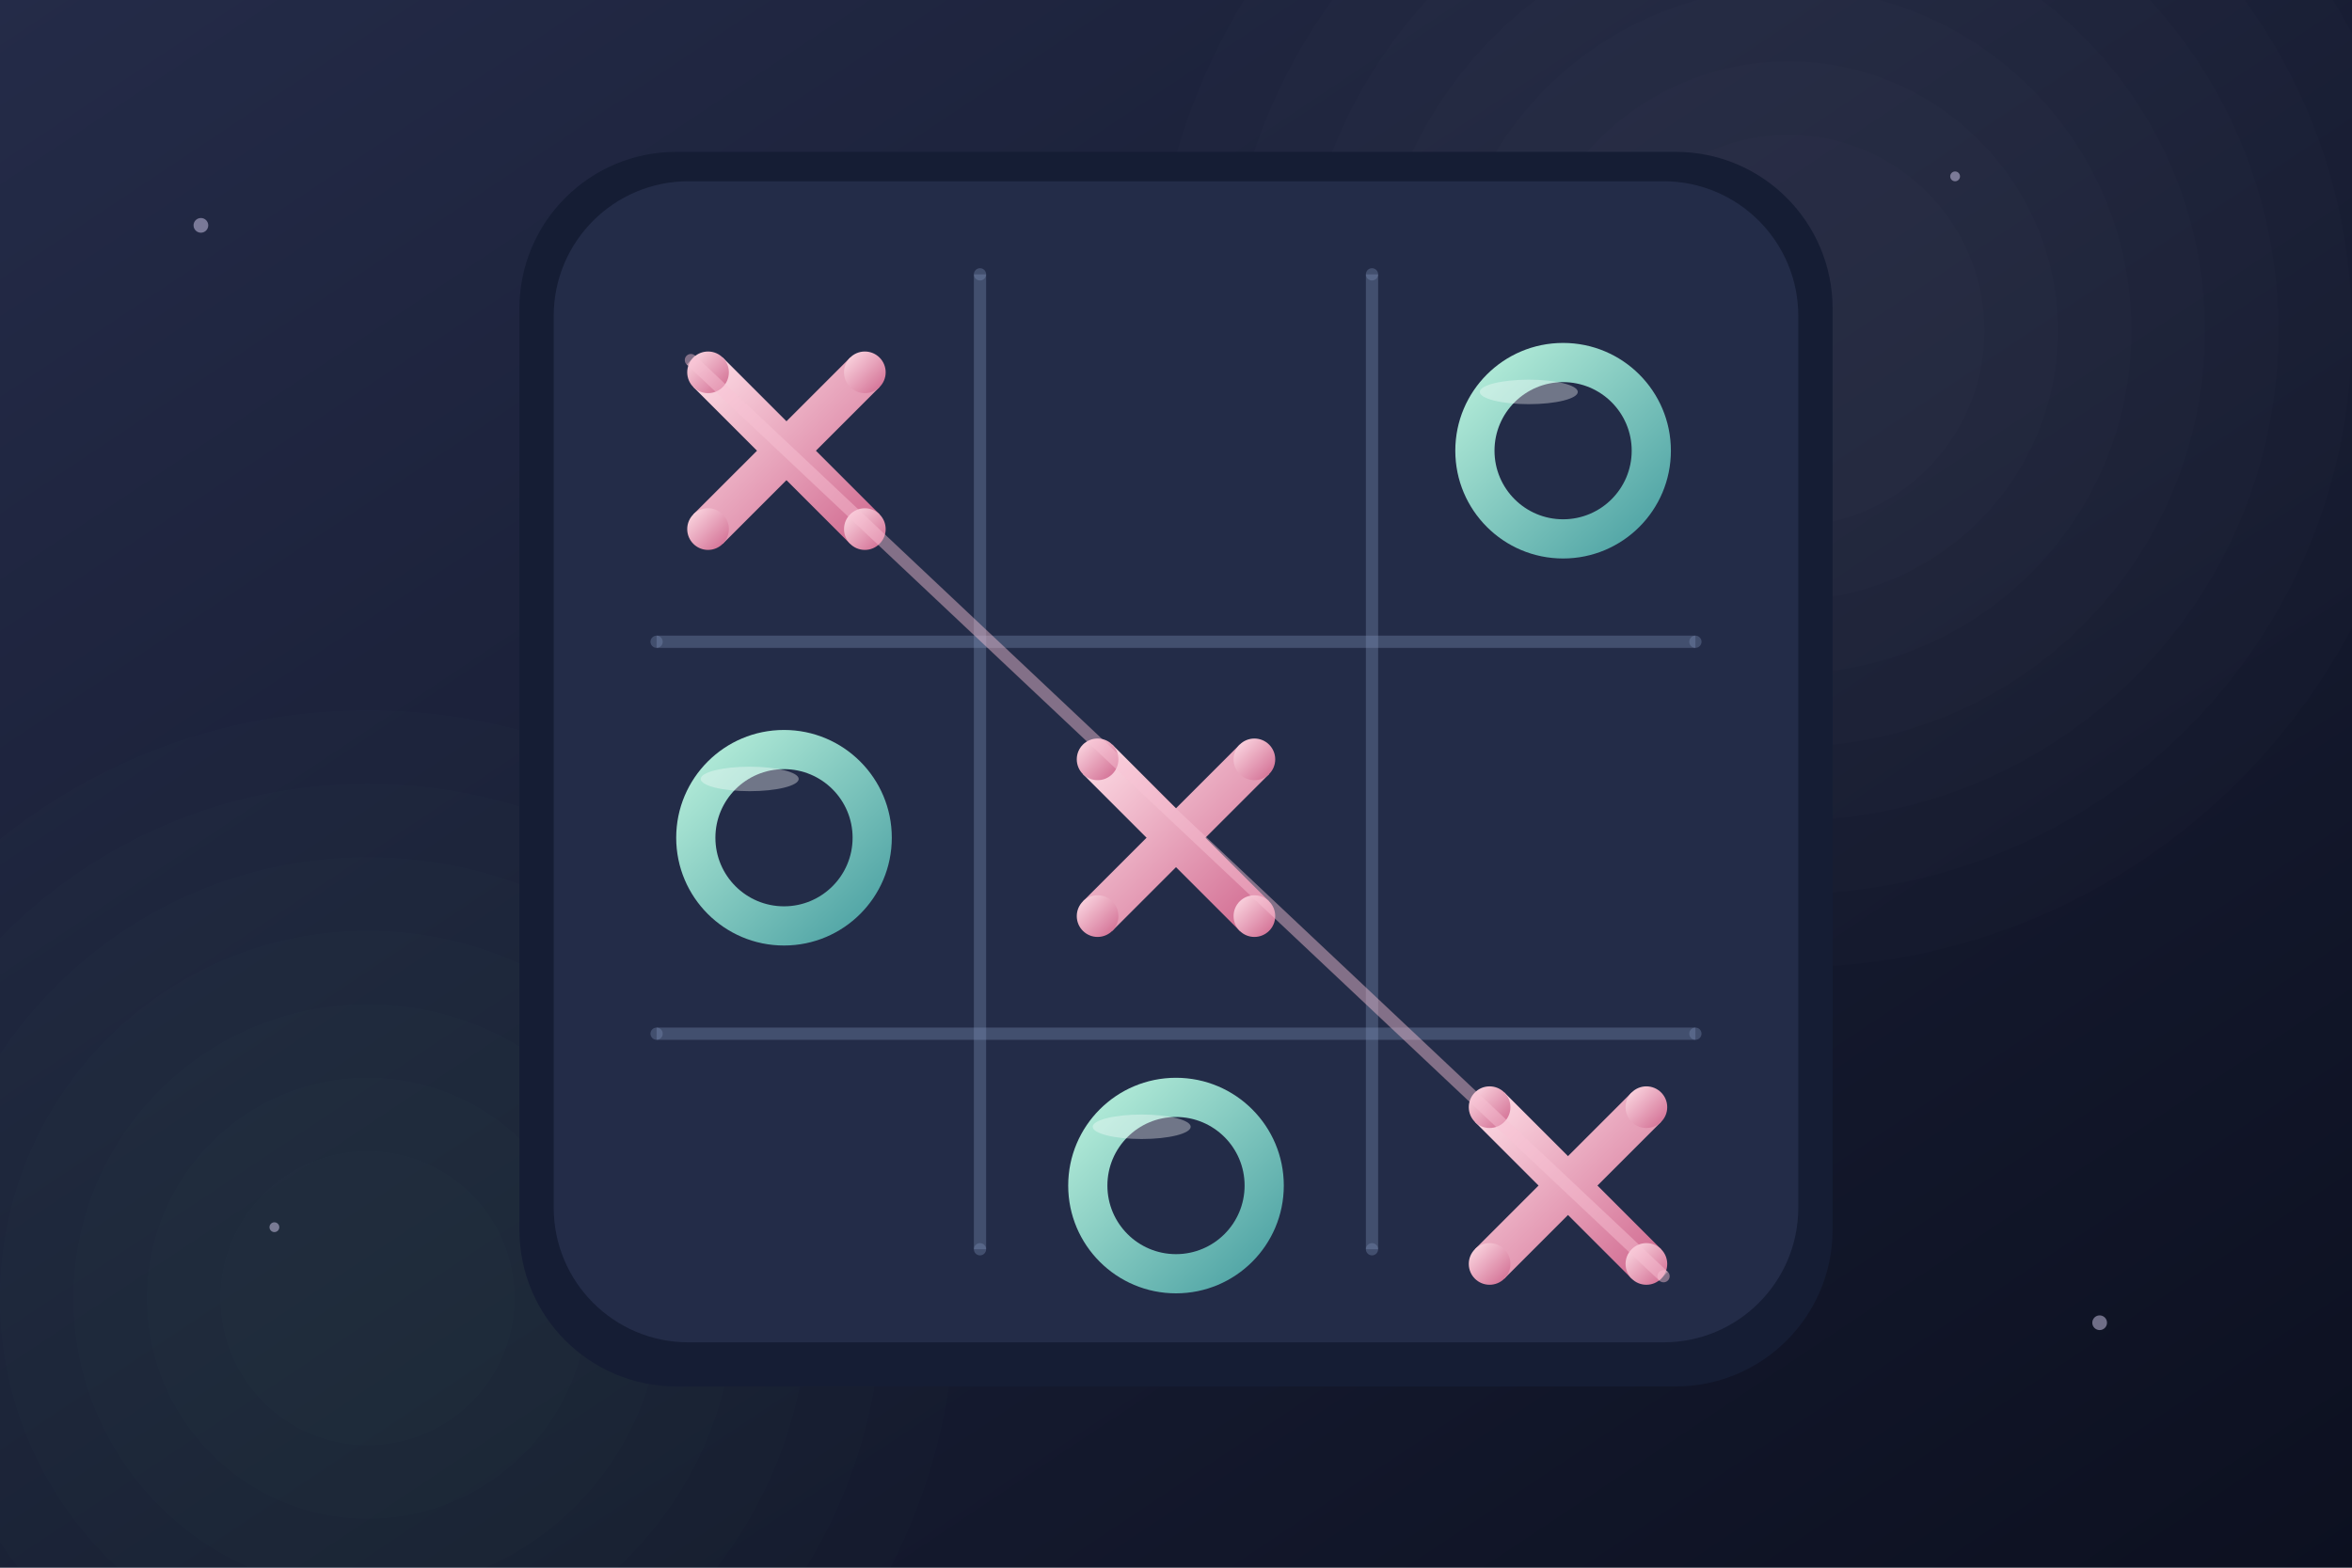
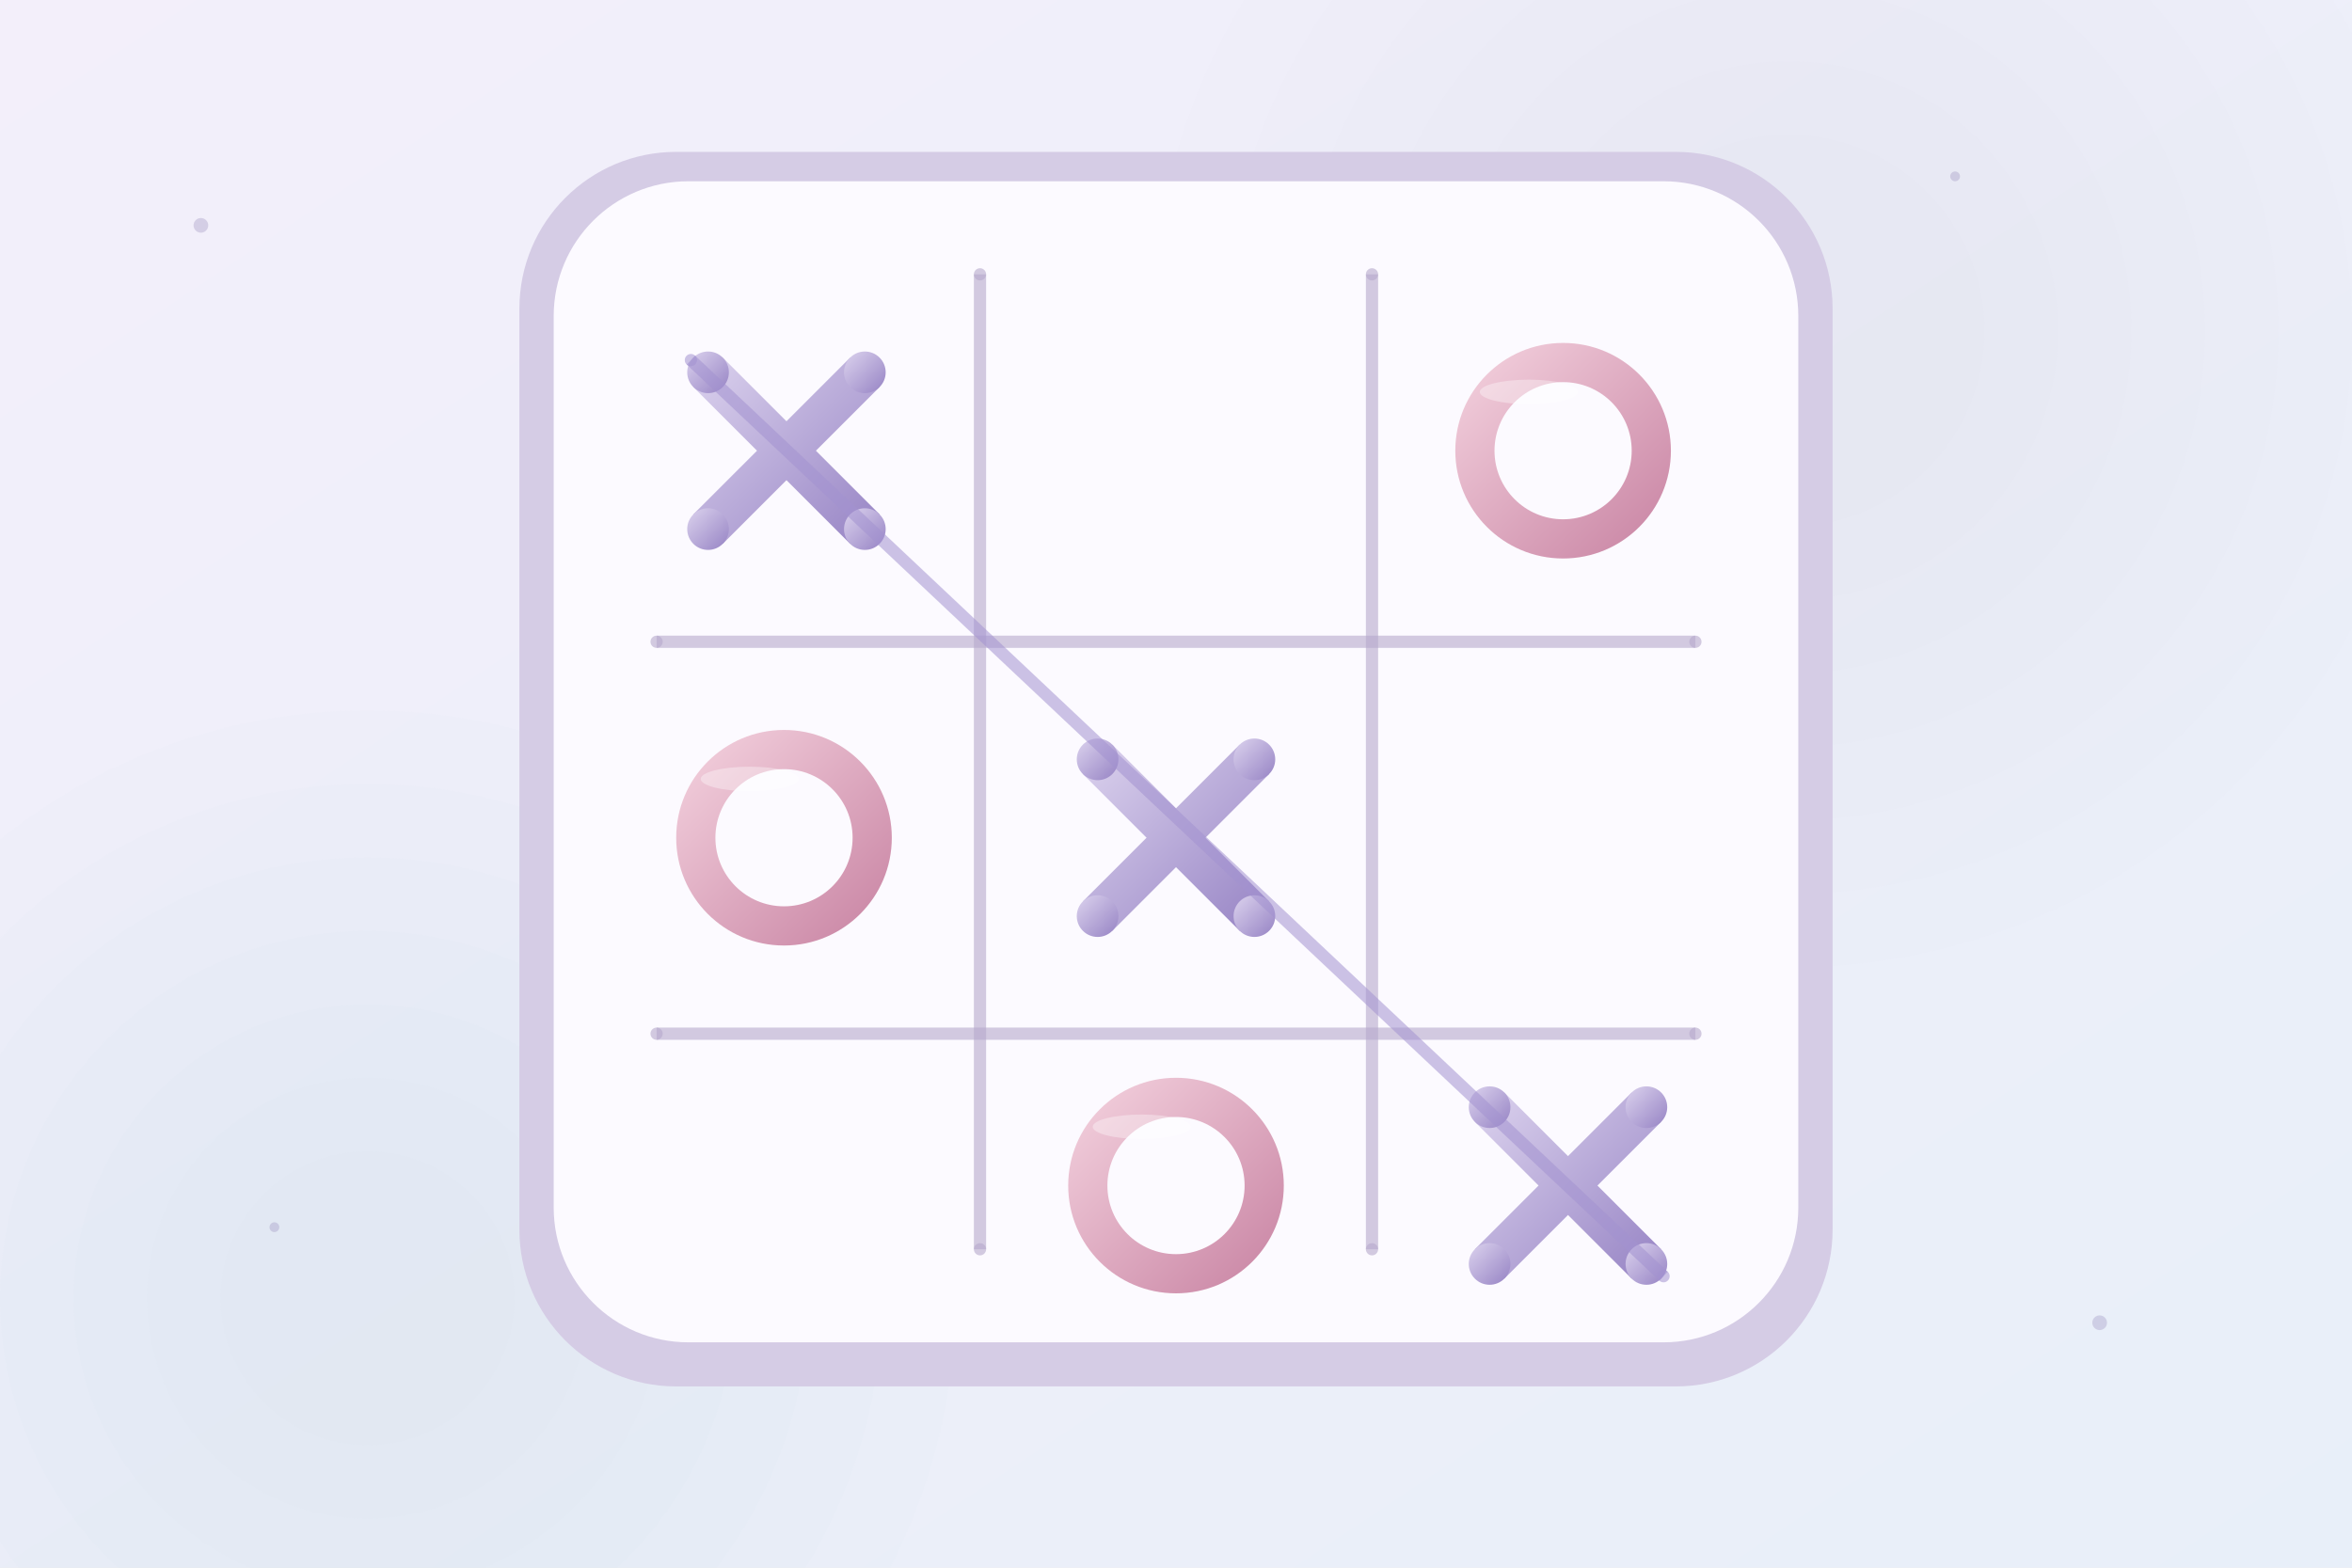
<svg xmlns="http://www.w3.org/2000/svg" width="960" height="640" viewBox="0 0 960 640" role="img" aria-labelledby="title">
  <defs>
    <linearGradient id="background" x2="1" y2="1">
-       <stop offset="0" stop-color="#242b48" />
-       <stop offset="1" stop-color="#0c1020" />
+       <stop offset="0" stop-color="#f3effa" />
+       <stop offset="1" stop-color="#e8eff9" />
    </linearGradient>
    <linearGradient id="rose" x2="1" y2="1">
-       <stop offset="0" stop-color="#ffe0e8" />
-       <stop offset="1" stop-color="#cf668d" />
+       <stop offset="0" stop-color="#f5d4e0" />
+       <stop offset="1" stop-color="#c781a1" />
    </linearGradient>
    <linearGradient id="teal" x2="1" y2="1">
-       <stop offset="0" stop-color="#c0f5df" />
-       <stop offset="1" stop-color="#429a9e" />
+       <stop offset="0" stop-color="#c1e5dc" />
+       <stop offset="1" stop-color="#6aa49e" />
    </linearGradient>
    <linearGradient id="lilac" x2="1" y2="1">
-       <stop offset="0" stop-color="#ded4ff" />
-       <stop offset="1" stop-color="#7b68ba" />
+       <stop offset="0" stop-color="#dcd3ee" />
+       <stop offset="1" stop-color="#9683c4" />
    </linearGradient>
    <linearGradient id="pearl" x2="1" y2="1">
      <stop offset="0" stop-color="#ffffff" />
-       <stop offset="1" stop-color="#a8bfd0" />
+       <stop offset="1" stop-color="#d1dce6" />
    </linearGradient>
    <linearGradient id="wood" x2="1" y2="1">
-       <stop offset="0" stop-color="#c59c76" />
-       <stop offset="1" stop-color="#5c3942" />
+       <stop offset="0" stop-color="#dfd0c6" />
+       <stop offset="1" stop-color="#ad929d" />
    </linearGradient>
    <linearGradient id="felt" x2="1" y2="1">
-       <stop offset="0" stop-color="#357d81" />
-       <stop offset="1" stop-color="#153e50" />
+       <stop offset="0" stop-color="#6b9d97" />
+       <stop offset="1" stop-color="#3b6e71" />
    </linearGradient>
    <linearGradient id="ocean" x2="1" y2="1">
-       <stop offset="0" stop-color="#345a80" />
-       <stop offset="1" stop-color="#152e4f" />
+       <stop offset="0" stop-color="#d5e8f0" />
+       <stop offset="1" stop-color="#a5c8d8" />
    </linearGradient>
  </defs>
  <rect x="0" y="0" width="960" height="640" rx="0" fill="url(#background)" />
-   <ellipse cx="730" cy="135" rx="260" ry="260" fill="#9f89d6" opacity="0.012" />
-   <ellipse cx="730" cy="135" rx="230" ry="230" fill="#9f89d6" opacity="0.012" />
-   <ellipse cx="730" cy="135" rx="200" ry="200" fill="#9f89d6" opacity="0.012" />
-   <ellipse cx="730" cy="135" rx="170" ry="170" fill="#9f89d6" opacity="0.012" />
-   <ellipse cx="730" cy="135" rx="140" ry="140" fill="#9f89d6" opacity="0.012" />
-   <ellipse cx="730" cy="135" rx="110" ry="110" fill="#9f89d6" opacity="0.012" />
-   <ellipse cx="730" cy="135" rx="80" ry="80" fill="#9f89d6" opacity="0.012" />
-   <ellipse cx="150" cy="530" rx="240" ry="240" fill="#5cc9c1" opacity="0.014" />
-   <ellipse cx="150" cy="530" rx="210" ry="210" fill="#5cc9c1" opacity="0.014" />
-   <ellipse cx="150" cy="530" rx="180" ry="180" fill="#5cc9c1" opacity="0.014" />
-   <ellipse cx="150" cy="530" rx="150" ry="150" fill="#5cc9c1" opacity="0.014" />
-   <ellipse cx="150" cy="530" rx="120" ry="120" fill="#5cc9c1" opacity="0.014" />
-   <ellipse cx="150" cy="530" rx="90" ry="90" fill="#5cc9c1" opacity="0.014" />
-   <ellipse cx="150" cy="530" rx="60" ry="60" fill="#5cc9c1" opacity="0.014" />
-   <ellipse cx="82" cy="92" rx="3" ry="3" fill="#e5dcff" opacity="0.45" />
-   <ellipse cx="857" cy="540" rx="3" ry="3" fill="#e5dcff" opacity="0.45" />
-   <ellipse cx="798" cy="72" rx="2" ry="2" fill="#e5dcff" opacity="0.45" />
-   <ellipse cx="112" cy="501" rx="2" ry="2" fill="#e5dcff" opacity="0.45" />
-   <ellipse cx="483" cy="504" rx="250" ry="46" fill="#060b18" opacity="0.55" />
-   <rect x="212" y="62" width="536" height="504" rx="64" fill="#151d34" />
-   <rect x="226" y="74" width="508" height="474" rx="55" fill="#232c48" />
-   <polygon points="397.5,112 397.5,510 402.5,510 402.5,112" fill="#8395bb" opacity="0.33" />
-   <ellipse cx="400" cy="112" rx="2.5" ry="2.5" fill="#8395bb" opacity="0.33" />
-   <ellipse cx="400" cy="510" rx="2.5" ry="2.5" fill="#8395bb" opacity="0.33" />
-   <polygon points="268,264.5 692,264.5 692,259.5 268,259.5" fill="#8395bb" opacity="0.33" />
-   <ellipse cx="268" cy="262" rx="2.5" ry="2.5" fill="#8395bb" opacity="0.33" />
-   <ellipse cx="692" cy="262" rx="2.5" ry="2.5" fill="#8395bb" opacity="0.33" />
-   <polygon points="557.5,112 557.5,510 562.5,510 562.5,112" fill="#8395bb" opacity="0.33" />
-   <ellipse cx="560" cy="112" rx="2.5" ry="2.5" fill="#8395bb" opacity="0.33" />
-   <ellipse cx="560" cy="510" rx="2.5" ry="2.5" fill="#8395bb" opacity="0.33" />
-   <polygon points="268,424.5 692,424.5 692,419.5 268,419.5" fill="#8395bb" opacity="0.33" />
-   <ellipse cx="268" cy="422" rx="2.5" ry="2.5" fill="#8395bb" opacity="0.33" />
-   <ellipse cx="692" cy="422" rx="2.5" ry="2.5" fill="#8395bb" opacity="0.33" />
-   <polygon points="282.99,158.01 346.99,222.01 359.01,209.99 295.01,145.99" fill="url(#rose)" />
-   <ellipse cx="289" cy="152" rx="8.5" ry="8.5" fill="url(#rose)" />
-   <ellipse cx="353" cy="216" rx="8.5" ry="8.5" fill="url(#rose)" />
-   <polygon points="295.01,222.01 359.01,158.01 346.99,145.99 282.99,209.99" fill="url(#rose)" />
-   <ellipse cx="289" cy="216" rx="8.5" ry="8.5" fill="url(#rose)" />
-   <ellipse cx="353" cy="152" rx="8.5" ry="8.5" fill="url(#rose)" />
-   <polygon points="441.99,316.01 505.99,380.01 518.01,367.99 454.01,303.99" fill="url(#rose)" />
-   <ellipse cx="448" cy="310" rx="8.5" ry="8.5" fill="url(#rose)" />
-   <ellipse cx="512" cy="374" rx="8.5" ry="8.5" fill="url(#rose)" />
-   <polygon points="454.01,380.01 518.01,316.01 505.99,303.99 441.99,367.99" fill="url(#rose)" />
-   <ellipse cx="448" cy="374" rx="8.5" ry="8.5" fill="url(#rose)" />
-   <ellipse cx="512" cy="310" rx="8.5" ry="8.5" fill="url(#rose)" />
-   <polygon points="601.99,458.01 665.99,522.01 678.01,509.99 614.01,445.99" fill="url(#rose)" />
-   <ellipse cx="608" cy="452" rx="8.5" ry="8.5" fill="url(#rose)" />
-   <ellipse cx="672" cy="516" rx="8.5" ry="8.5" fill="url(#rose)" />
-   <polygon points="614.01,522.01 678.01,458.01 665.99,445.99 601.99,509.99" fill="url(#rose)" />
-   <ellipse cx="608" cy="516" rx="8.5" ry="8.5" fill="url(#rose)" />
-   <ellipse cx="672" cy="452" rx="8.5" ry="8.5" fill="url(#rose)" />
-   <ellipse cx="638" cy="184" rx="44" ry="44" fill="url(#teal)" />
-   <ellipse cx="638" cy="184" rx="28" ry="28" fill="#232c48" />
+   <ellipse cx="730" cy="135" rx="260" ry="260" fill="#bba7d8" opacity="0.016" />
+   <ellipse cx="730" cy="135" rx="230" ry="230" fill="#bba7d8" opacity="0.016" />
+   <ellipse cx="730" cy="135" rx="200" ry="200" fill="#bba7d8" opacity="0.016" />
+   <ellipse cx="730" cy="135" rx="170" ry="170" fill="#bba7d8" opacity="0.016" />
+   <ellipse cx="730" cy="135" rx="140" ry="140" fill="#bba7d8" opacity="0.016" />
+   <ellipse cx="730" cy="135" rx="110" ry="110" fill="#bba7d8" opacity="0.016" />
+   <ellipse cx="730" cy="135" rx="80" ry="80" fill="#bba7d8" opacity="0.016" />
+   <ellipse cx="150" cy="530" rx="240" ry="240" fill="#b2d8d5" opacity="0.022" />
+   <ellipse cx="150" cy="530" rx="210" ry="210" fill="#b2d8d5" opacity="0.022" />
+   <ellipse cx="150" cy="530" rx="180" ry="180" fill="#b2d8d5" opacity="0.022" />
+   <ellipse cx="150" cy="530" rx="150" ry="150" fill="#b2d8d5" opacity="0.022" />
+   <ellipse cx="150" cy="530" rx="120" ry="120" fill="#b2d8d5" opacity="0.022" />
+   <ellipse cx="150" cy="530" rx="90" ry="90" fill="#b2d8d5" opacity="0.022" />
+   <ellipse cx="150" cy="530" rx="60" ry="60" fill="#b2d8d5" opacity="0.022" />
+   <ellipse cx="82" cy="92" rx="3" ry="3" fill="#8e81b4" opacity="0.3" />
+   <ellipse cx="857" cy="540" rx="3" ry="3" fill="#8e81b4" opacity="0.3" />
+   <ellipse cx="798" cy="72" rx="2" ry="2" fill="#8e81b4" opacity="0.3" />
+   <ellipse cx="112" cy="501" rx="2" ry="2" fill="#8e81b4" opacity="0.3" />
+   <ellipse cx="483" cy="504" rx="250" ry="46" fill="#626080" opacity="0.14" />
+   <rect x="212" y="62" width="536" height="504" rx="64" fill="#d5cce5" />
+   <rect x="226" y="74" width="508" height="474" rx="55" fill="#fcfaff" />
+   <polygon points="397.5,112 397.5,510 402.5,510 402.5,112" fill="#b5a9cb" opacity="0.6" />
+   <ellipse cx="400" cy="112" rx="2.5" ry="2.5" fill="#b5a9cb" opacity="0.6" />
+   <ellipse cx="400" cy="510" rx="2.5" ry="2.5" fill="#b5a9cb" opacity="0.6" />
+   <polygon points="268,264.5 692,264.5 692,259.5 268,259.5" fill="#b5a9cb" opacity="0.6" />
+   <ellipse cx="268" cy="262" rx="2.5" ry="2.5" fill="#b5a9cb" opacity="0.6" />
+   <ellipse cx="692" cy="262" rx="2.5" ry="2.5" fill="#b5a9cb" opacity="0.6" />
+   <polygon points="557.5,112 557.5,510 562.5,510 562.5,112" fill="#b5a9cb" opacity="0.6" />
+   <ellipse cx="560" cy="112" rx="2.5" ry="2.5" fill="#b5a9cb" opacity="0.6" />
+   <ellipse cx="560" cy="510" rx="2.5" ry="2.5" fill="#b5a9cb" opacity="0.6" />
+   <polygon points="268,424.5 692,424.5 692,419.5 268,419.5" fill="#b5a9cb" opacity="0.6" />
+   <ellipse cx="268" cy="422" rx="2.5" ry="2.5" fill="#b5a9cb" opacity="0.6" />
+   <ellipse cx="692" cy="422" rx="2.5" ry="2.5" fill="#b5a9cb" opacity="0.6" />
+   <polygon points="282.99,158.01 346.99,222.01 359.01,209.99 295.01,145.99" fill="url(#lilac)" />
+   <ellipse cx="289" cy="152" rx="8.5" ry="8.5" fill="url(#lilac)" />
+   <ellipse cx="353" cy="216" rx="8.5" ry="8.5" fill="url(#lilac)" />
+   <polygon points="295.01,222.01 359.01,158.01 346.99,145.99 282.99,209.99" fill="url(#lilac)" />
+   <ellipse cx="289" cy="216" rx="8.5" ry="8.5" fill="url(#lilac)" />
+   <ellipse cx="353" cy="152" rx="8.5" ry="8.5" fill="url(#lilac)" />
+   <polygon points="441.99,316.01 505.99,380.01 518.01,367.99 454.01,303.99" fill="url(#lilac)" />
+   <ellipse cx="448" cy="310" rx="8.5" ry="8.5" fill="url(#lilac)" />
+   <ellipse cx="512" cy="374" rx="8.5" ry="8.5" fill="url(#lilac)" />
+   <polygon points="454.01,380.01 518.01,316.01 505.99,303.99 441.99,367.99" fill="url(#lilac)" />
+   <ellipse cx="448" cy="374" rx="8.5" ry="8.5" fill="url(#lilac)" />
+   <ellipse cx="512" cy="310" rx="8.5" ry="8.5" fill="url(#lilac)" />
+   <polygon points="601.99,458.01 665.99,522.01 678.01,509.99 614.01,445.99" fill="url(#lilac)" />
+   <ellipse cx="608" cy="452" rx="8.5" ry="8.5" fill="url(#lilac)" />
+   <ellipse cx="672" cy="516" rx="8.5" ry="8.5" fill="url(#lilac)" />
+   <polygon points="614.01,522.01 678.01,458.01 665.99,445.99 601.99,509.99" fill="url(#lilac)" />
+   <ellipse cx="608" cy="516" rx="8.5" ry="8.5" fill="url(#lilac)" />
+   <ellipse cx="672" cy="452" rx="8.5" ry="8.5" fill="url(#lilac)" />
+   <ellipse cx="638" cy="184" rx="44" ry="44" fill="url(#rose)" />
+   <ellipse cx="638" cy="184" rx="28" ry="28" fill="#fcfaff" />
  <ellipse cx="624" cy="160" rx="20" ry="5" fill="#ffffff" opacity="0.35" />
-   <ellipse cx="320" cy="342" rx="44" ry="44" fill="url(#teal)" />
-   <ellipse cx="320" cy="342" rx="28" ry="28" fill="#232c48" />
+   <ellipse cx="320" cy="342" rx="44" ry="44" fill="url(#rose)" />
+   <ellipse cx="320" cy="342" rx="28" ry="28" fill="#fcfaff" />
  <ellipse cx="306" cy="318" rx="20" ry="5" fill="#ffffff" opacity="0.35" />
-   <ellipse cx="480" cy="484" rx="44" ry="44" fill="url(#teal)" />
-   <ellipse cx="480" cy="484" rx="28" ry="28" fill="#232c48" />
+   <ellipse cx="480" cy="484" rx="44" ry="44" fill="url(#rose)" />
+   <ellipse cx="480" cy="484" rx="28" ry="28" fill="#fcfaff" />
  <ellipse cx="466" cy="460" rx="20" ry="5" fill="#ffffff" opacity="0.35" />
-   <polygon points="280.286,148.82 677.286,522.82 680.714,519.18 283.714,145.18" fill="#f8c3d4" opacity="0.45" />
-   <ellipse cx="282" cy="147" rx="2.5" ry="2.5" fill="#f8c3d4" opacity="0.45" />
-   <ellipse cx="679" cy="521" rx="2.5" ry="2.5" fill="#f8c3d4" opacity="0.45" />
+   <polygon points="280.286,148.82 677.286,522.82 680.714,519.18 283.714,145.18" fill="#a292cf" opacity="0.55" />
+   <ellipse cx="282" cy="147" rx="2.5" ry="2.5" fill="#a292cf" opacity="0.55" />
+   <ellipse cx="679" cy="521" rx="2.5" ry="2.5" fill="#a292cf" opacity="0.55" />
</svg>
